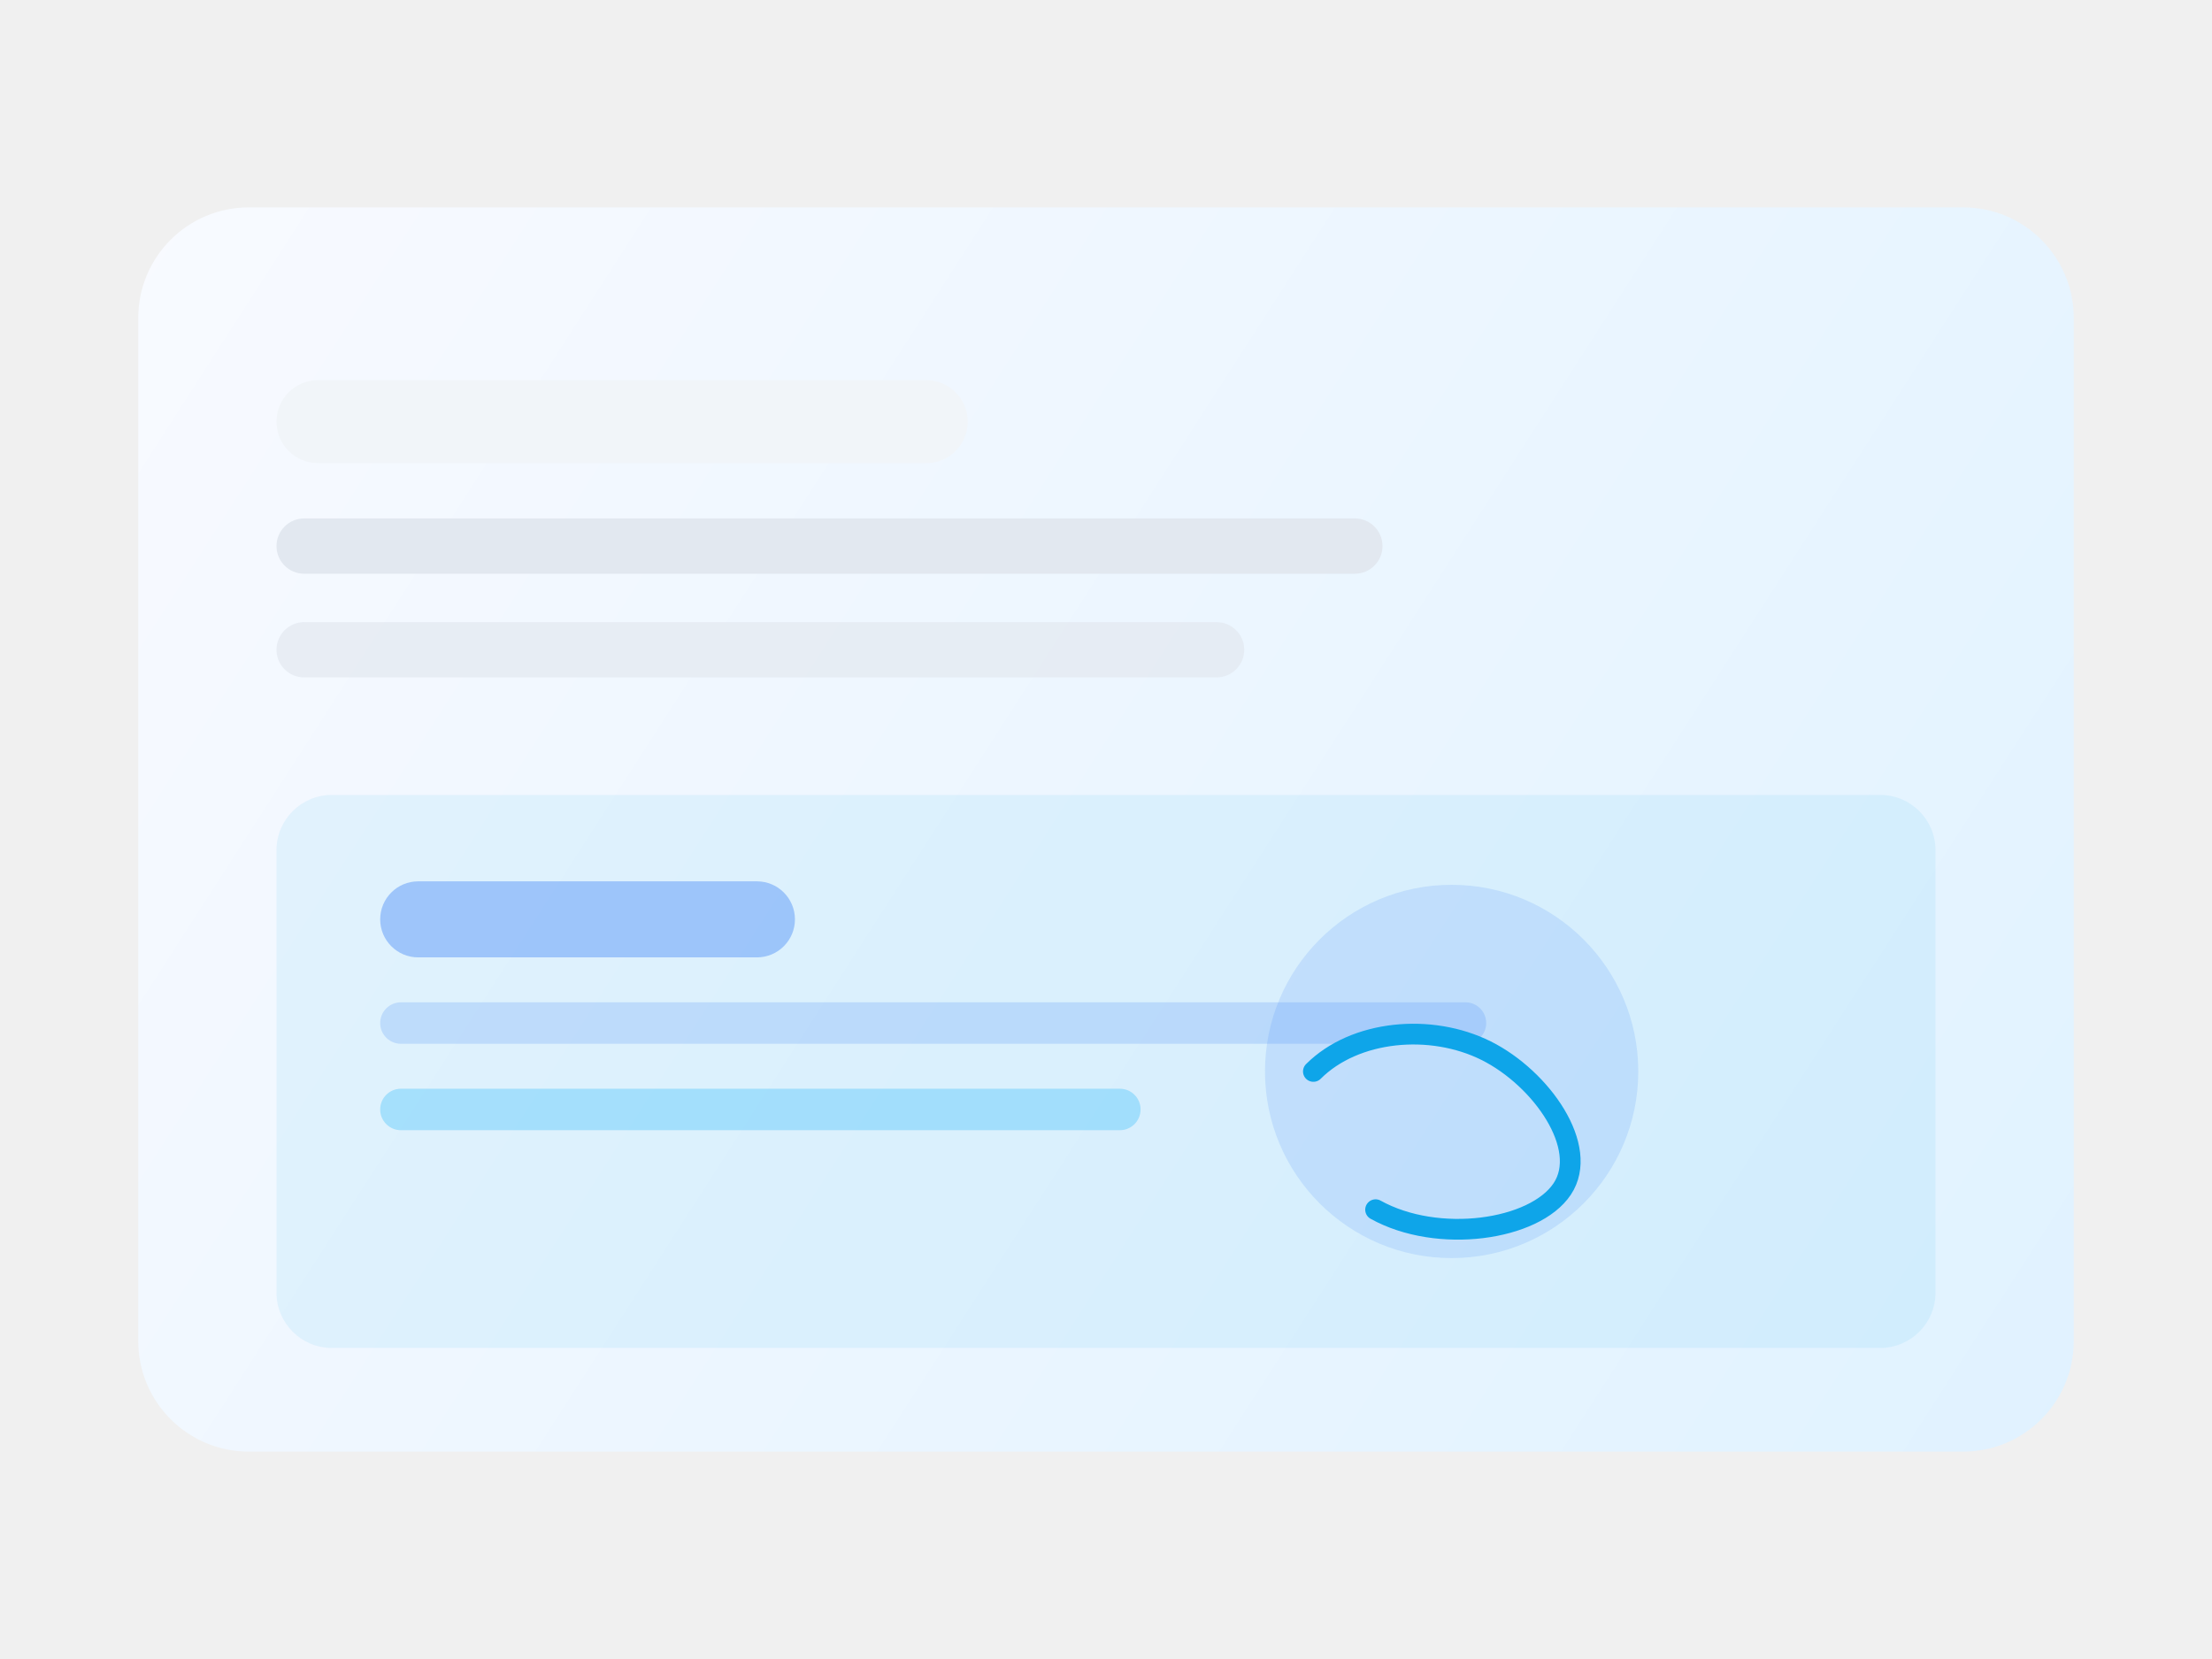
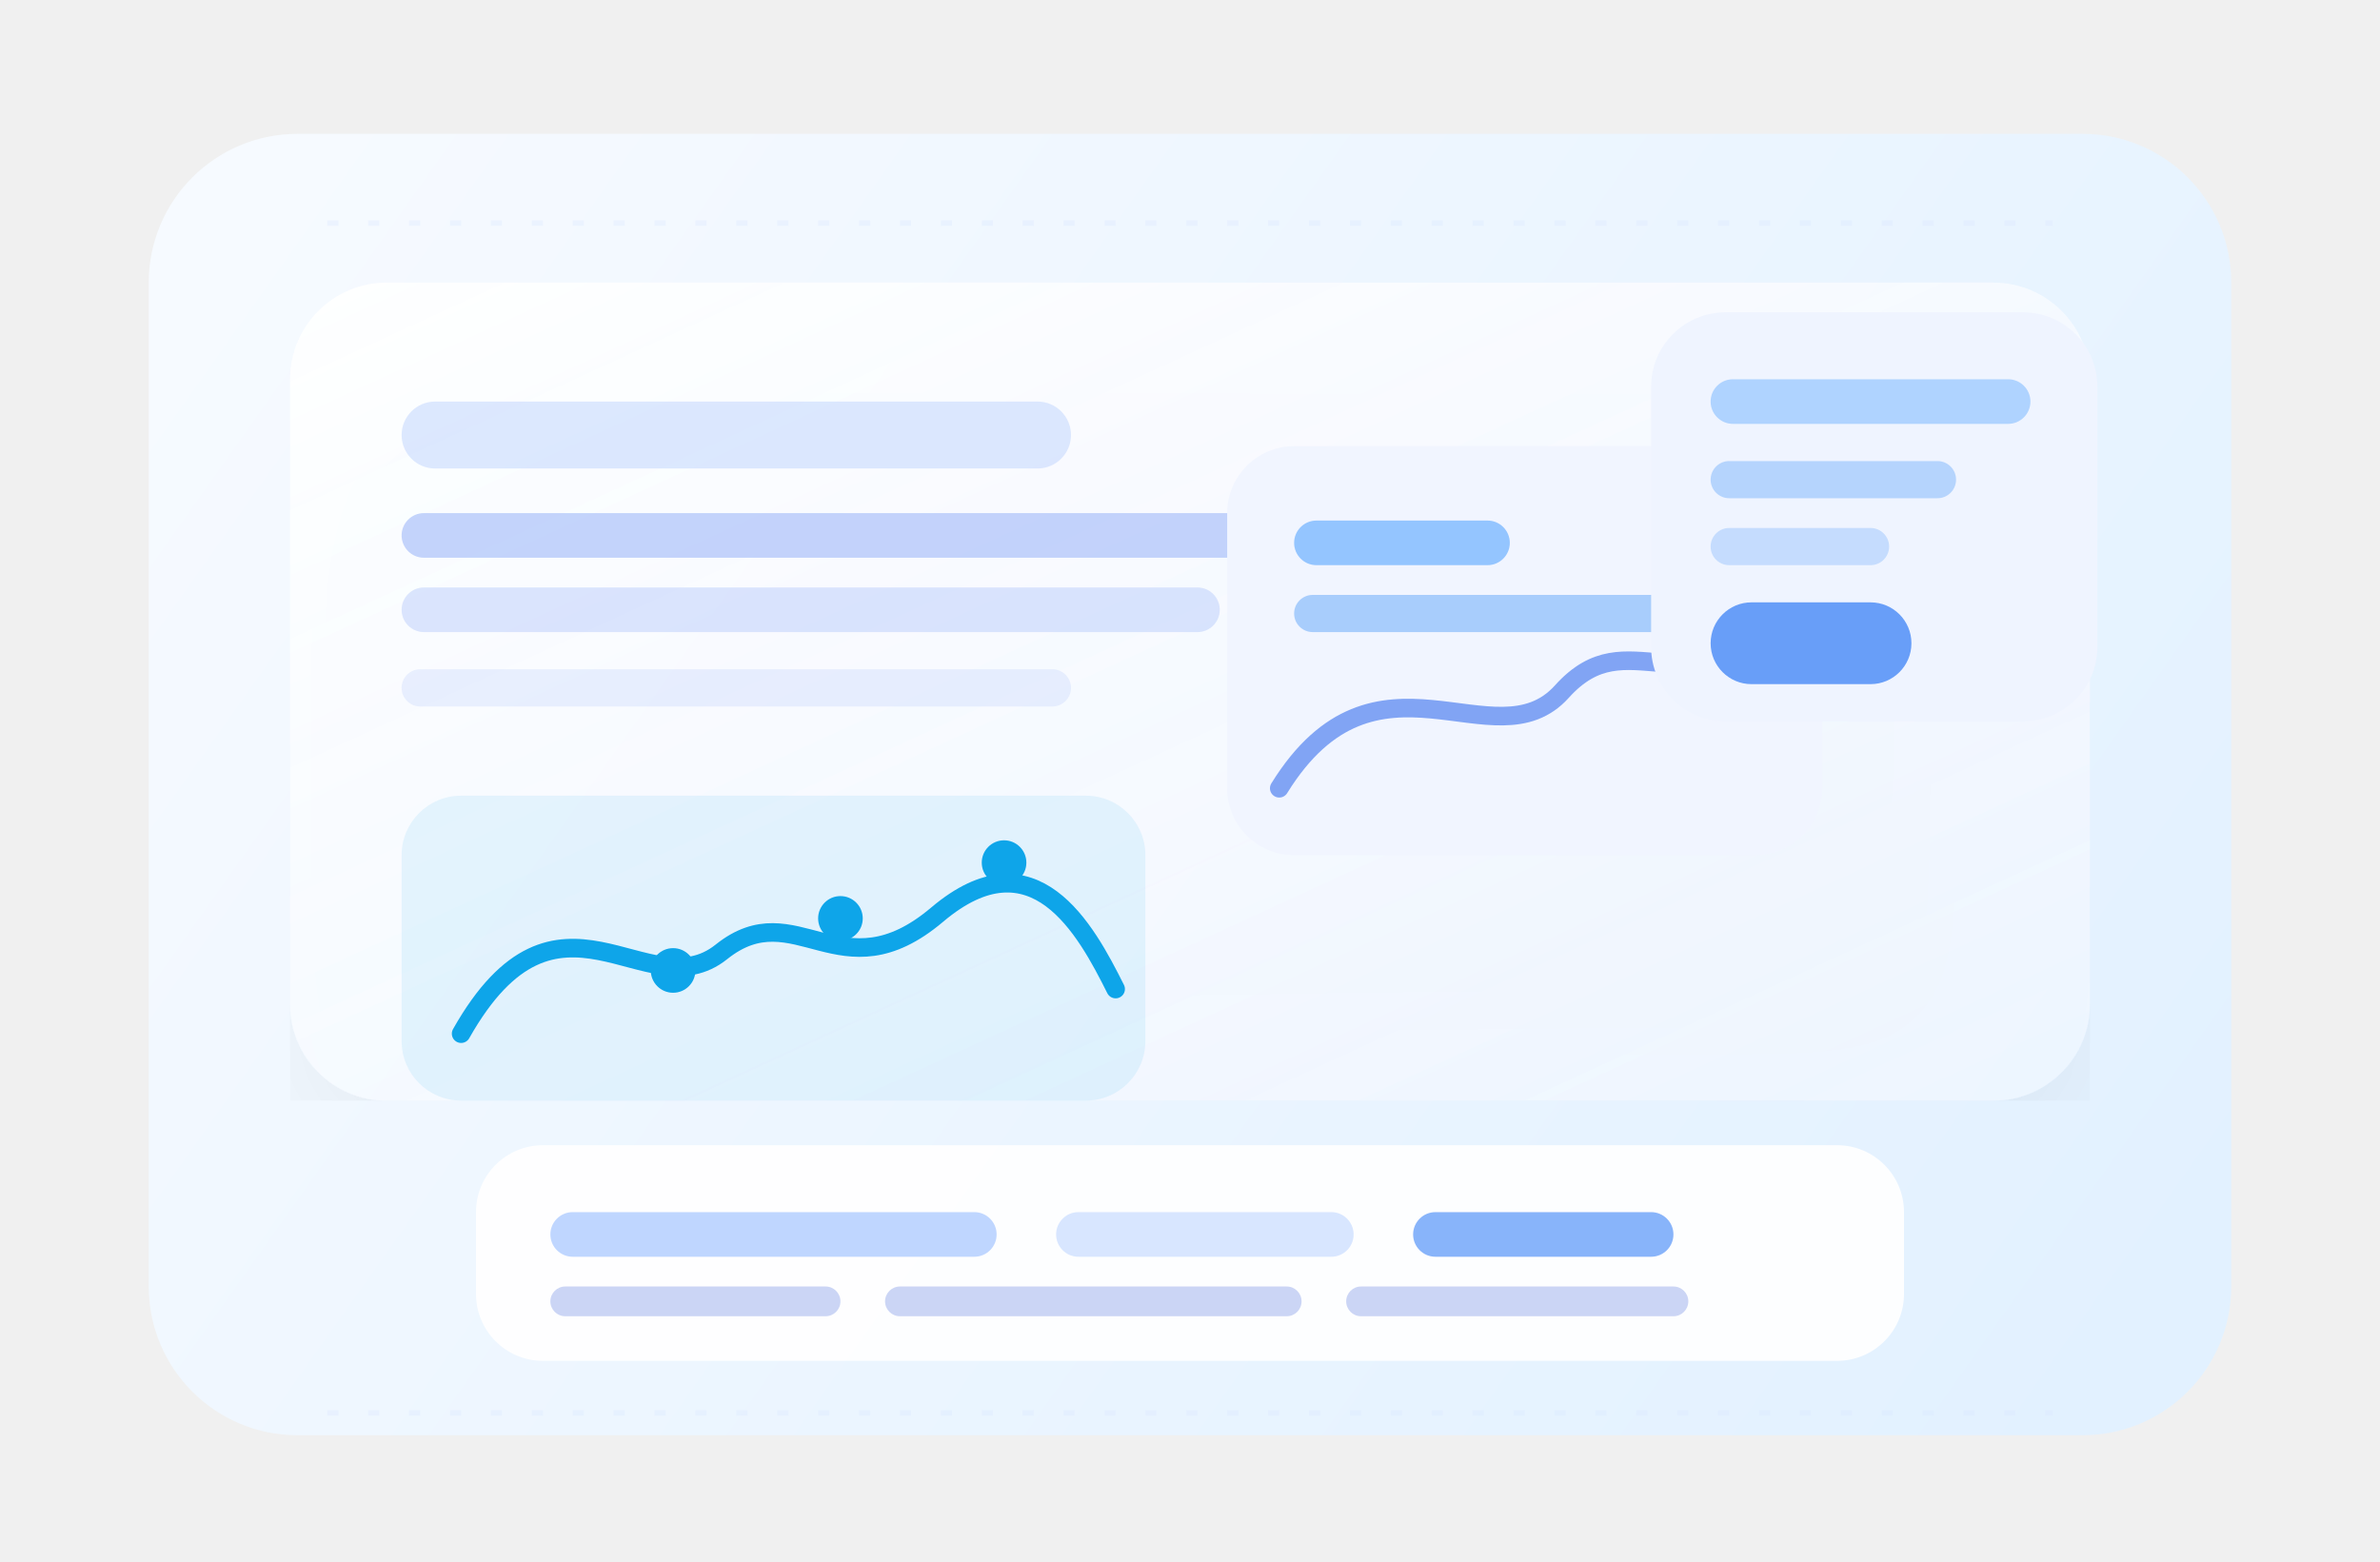
- <svg xmlns="http://www.w3.org/2000/svg" width="640" height="480" viewBox="0 0 640 480" fill="none">
-   <rect x="40" y="60" width="560" height="360" rx="32" fill="url(#paint0_linear)" />
-   <rect x="80" y="110" width="200" height="24" rx="12" fill="#F1F5F9" />
-   <rect x="80" y="150" width="320" height="16" rx="8" fill="#E2E8F0" />
-   <rect x="80" y="180" width="280" height="16" rx="8" fill="#E2E8F0" opacity="0.7" />
-   <rect x="80" y="230" width="480" height="160" rx="16" fill="#0EA5E9" opacity="0.08" />
-   <rect x="110" y="255" width="120" height="22" rx="11" fill="#3B82F6" opacity="0.4" />
-   <rect x="110" y="290" width="320" height="12" rx="6" fill="#3B82F6" opacity="0.2" />
-   <rect x="110" y="315" width="220" height="12" rx="6" fill="#38BDF8" opacity="0.35" />
-   <circle cx="420" cy="310" r="54" fill="#3B82F6" opacity="0.15" />
-   <path d="M380 310C392 298 414 296 430 304C446 312 460 332 452 344C444 356 416 360 398 350" stroke="#0EA5E9" stroke-width="6" stroke-linecap="round" />
+ <svg xmlns="http://www.w3.org/2000/svg" width="640" height="420" viewBox="0 0 640 420" fill="none">
  <defs>
-     <linearGradient id="paint0_linear" x1="40" y1="60" x2="600" y2="420" gradientUnits="userSpaceOnUse">
-       <stop stop-color="#F8FAFF" />
-       <stop offset="1" stop-color="#E0F2FF" />
+     <linearGradient id="hero-bg" x1="80" y1="40" x2="560" y2="380" gradientUnits="userSpaceOnUse">
+       <stop offset="0" stop-color="#F6FAFF" />
+       <stop offset="1" stop-color="#E2F1FF" />
    </linearGradient>
+     <linearGradient id="hero-card" x1="0" y1="0" x2="1" y2="1">
+       <stop offset="0" stop-color="#FFFFFF" stop-opacity="0.95" />
+       <stop offset="1" stop-color="#EFF6FF" stop-opacity="0.9" />
+     </linearGradient>
+     <linearGradient id="hero-chart" x1="0" y1="0" x2="0" y2="1">
+       <stop offset="0" stop-color="#3B82F6" stop-opacity="0.85" />
+       <stop offset="1" stop-color="#60A5FA" stop-opacity="0.3" />
+     </linearGradient>
+     <filter id="card" x="-20" y="-20" width="680" height="460" filterUnits="userSpaceOnUse">
+       <feGaussianBlur stdDeviation="18" />
+     </filter>
+     <filter id="shadow" x="0" y="0" width="1" height="1">
+       <feDropShadow dx="0" dy="24" stdDeviation="32" flood-color="#0F172A" flood-opacity="0.08" />
+     </filter>
  </defs>
+   <rect x="40" y="36" width="560" height="350" rx="40" fill="url(#hero-bg)" />
+   <g filter="url(#shadow)">
+     <rect x="78" y="76" width="484" height="220" rx="26" fill="url(#hero-card)" />
+   </g>
+   <rect x="108" y="108" width="180" height="18" rx="9" fill="#CBDCFD" opacity="0.65" />
+   <rect x="108" y="138" width="260" height="12" rx="6" fill="#9EB7F8" opacity="0.6" />
+   <rect x="108" y="158" width="220" height="12" rx="6" fill="#9EB7F8" opacity="0.35" />
+   <rect x="108" y="180" width="180" height="10" rx="5" fill="#9EB7F8" opacity="0.2" />
+   <rect x="330" y="120" width="160" height="110" rx="18" fill="#F1F5FF" />
+   <rect x="348" y="140" width="58" height="12" rx="6" fill="#94C5FF" />
+   <rect x="348" y="160" width="112" height="10" rx="5" fill="#60A5FA" opacity="0.5" />
+   <path d="M344 212C370 170 402 206 420 186C438 166 452 192 484 166" stroke="#2563EB" stroke-width="5" stroke-linecap="round" stroke-linejoin="round" opacity="0.55" />
+   <rect x="108" y="214" width="200" height="82" rx="16" fill="#0EA5E9" opacity="0.09" />
+   <path d="M124 278C150 232 174 272 194 256C214 240 226 268 252 246C278 224 292 250 300 266" stroke="#0EA5E9" stroke-width="5" stroke-linecap="round" stroke-linejoin="round" />
+   <circle cx="181" cy="261" r="6" fill="#0EA5E9" />
+   <circle cx="226" cy="247" r="6" fill="#0EA5E9" />
+   <circle cx="270" cy="232" r="6" fill="#0EA5E9" />
+   <g>
+     <rect x="128" y="308" width="384" height="58" rx="18" fill="white" opacity="0.92" />
+     <rect x="148" y="326" width="120" height="12" rx="6" fill="#BFD6FF" />
+     <rect x="284" y="326" width="80" height="12" rx="6" fill="#BFD6FF" opacity="0.6" />
+     <rect x="380" y="326" width="70" height="12" rx="6" fill="#3B82F6" opacity="0.6" />
+     <rect x="148" y="346" width="78" height="8" rx="4" fill="#CBD5F5" />
+     <rect x="238" y="346" width="112" height="8" rx="4" fill="#CBD5F5" />
+     <rect x="362" y="346" width="92" height="8" rx="4" fill="#CBD5F5" />
+   </g>
+   <g transform="translate(450 90)">
+     <rect x="-6" y="-6" width="120" height="110" rx="20" fill="#EFF4FF" />
+     <rect x="10" y="12" width="86" height="12" rx="6" fill="#94C5FF" opacity="0.7" />
+     <rect x="10" y="34" width="66" height="10" rx="5" fill="#60A5FA" opacity="0.4" />
+     <rect x="10" y="52" width="48" height="10" rx="5" fill="#60A5FA" opacity="0.3" />
+     <rect x="10" y="72" width="54" height="22" rx="11" fill="#3B82F6" opacity="0.75" />
+   </g>
+   <g opacity="0.3">
+     <path d="M88 60H552" stroke="#D8E4FF" stroke-width="1.5" stroke-dasharray="3 8" />
+     <path d="M88 380H552" stroke="#D8E4FF" stroke-width="1.5" stroke-dasharray="3 8" />
+   </g>
</svg>
